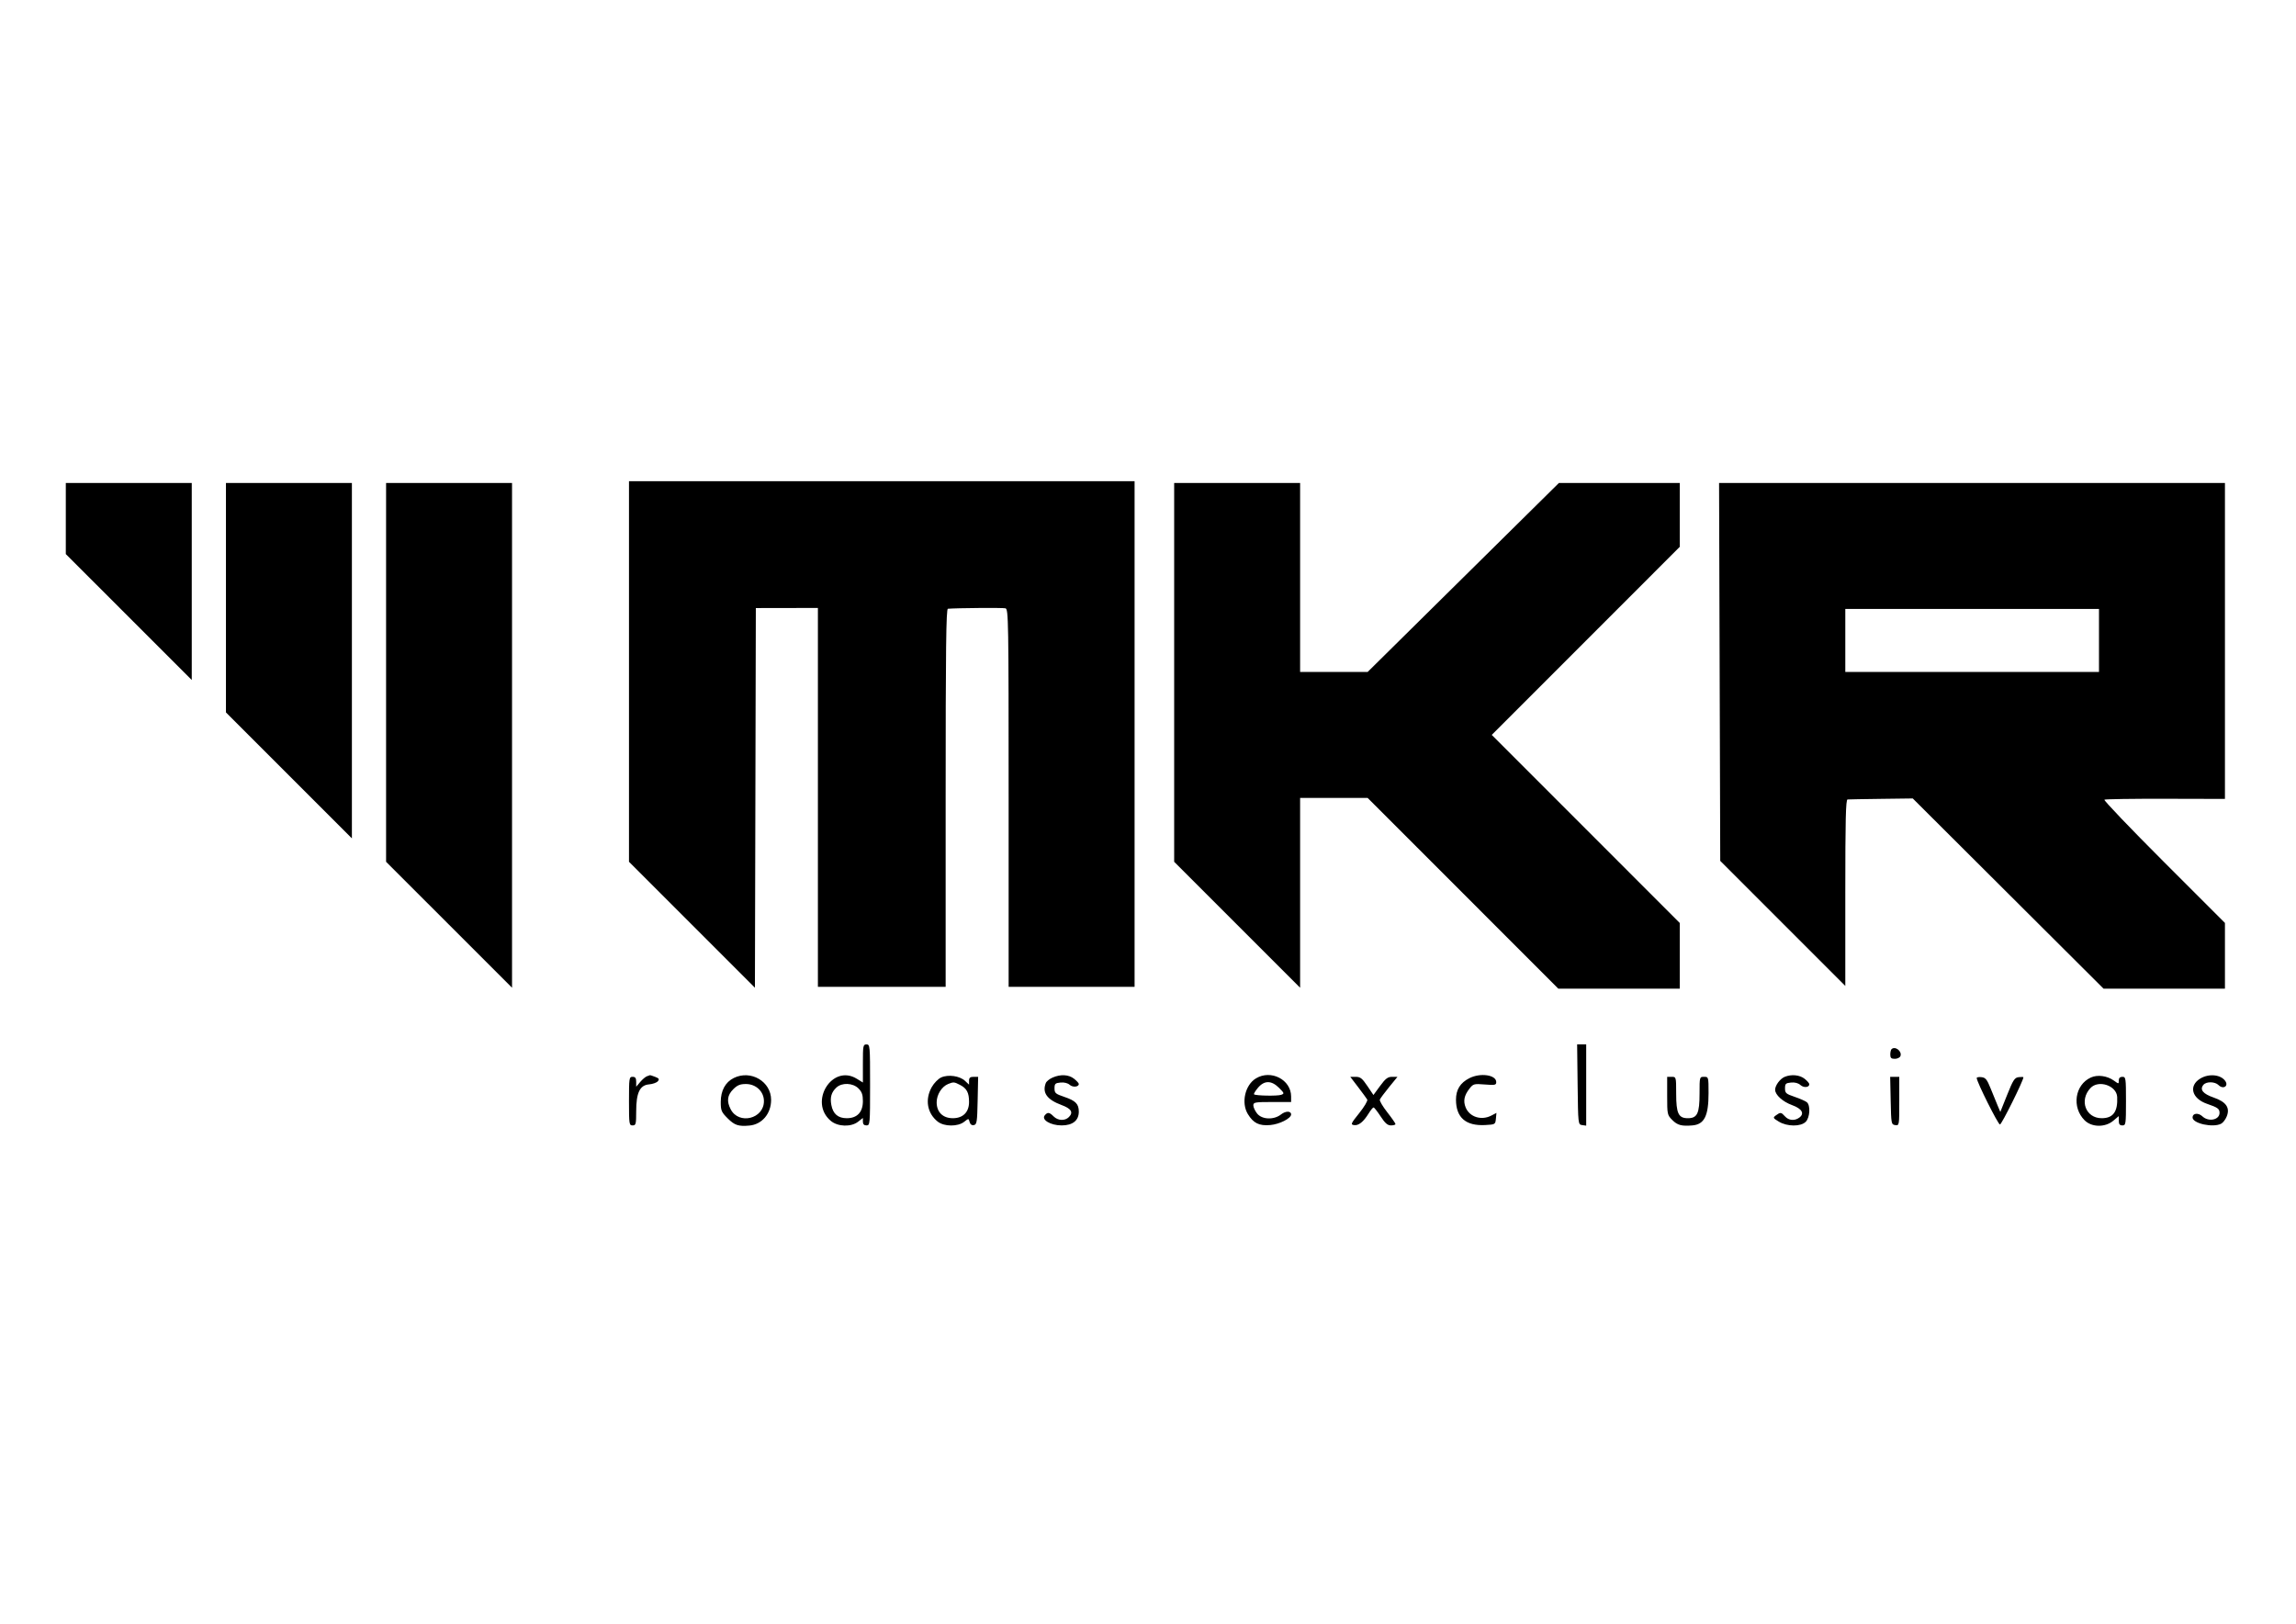
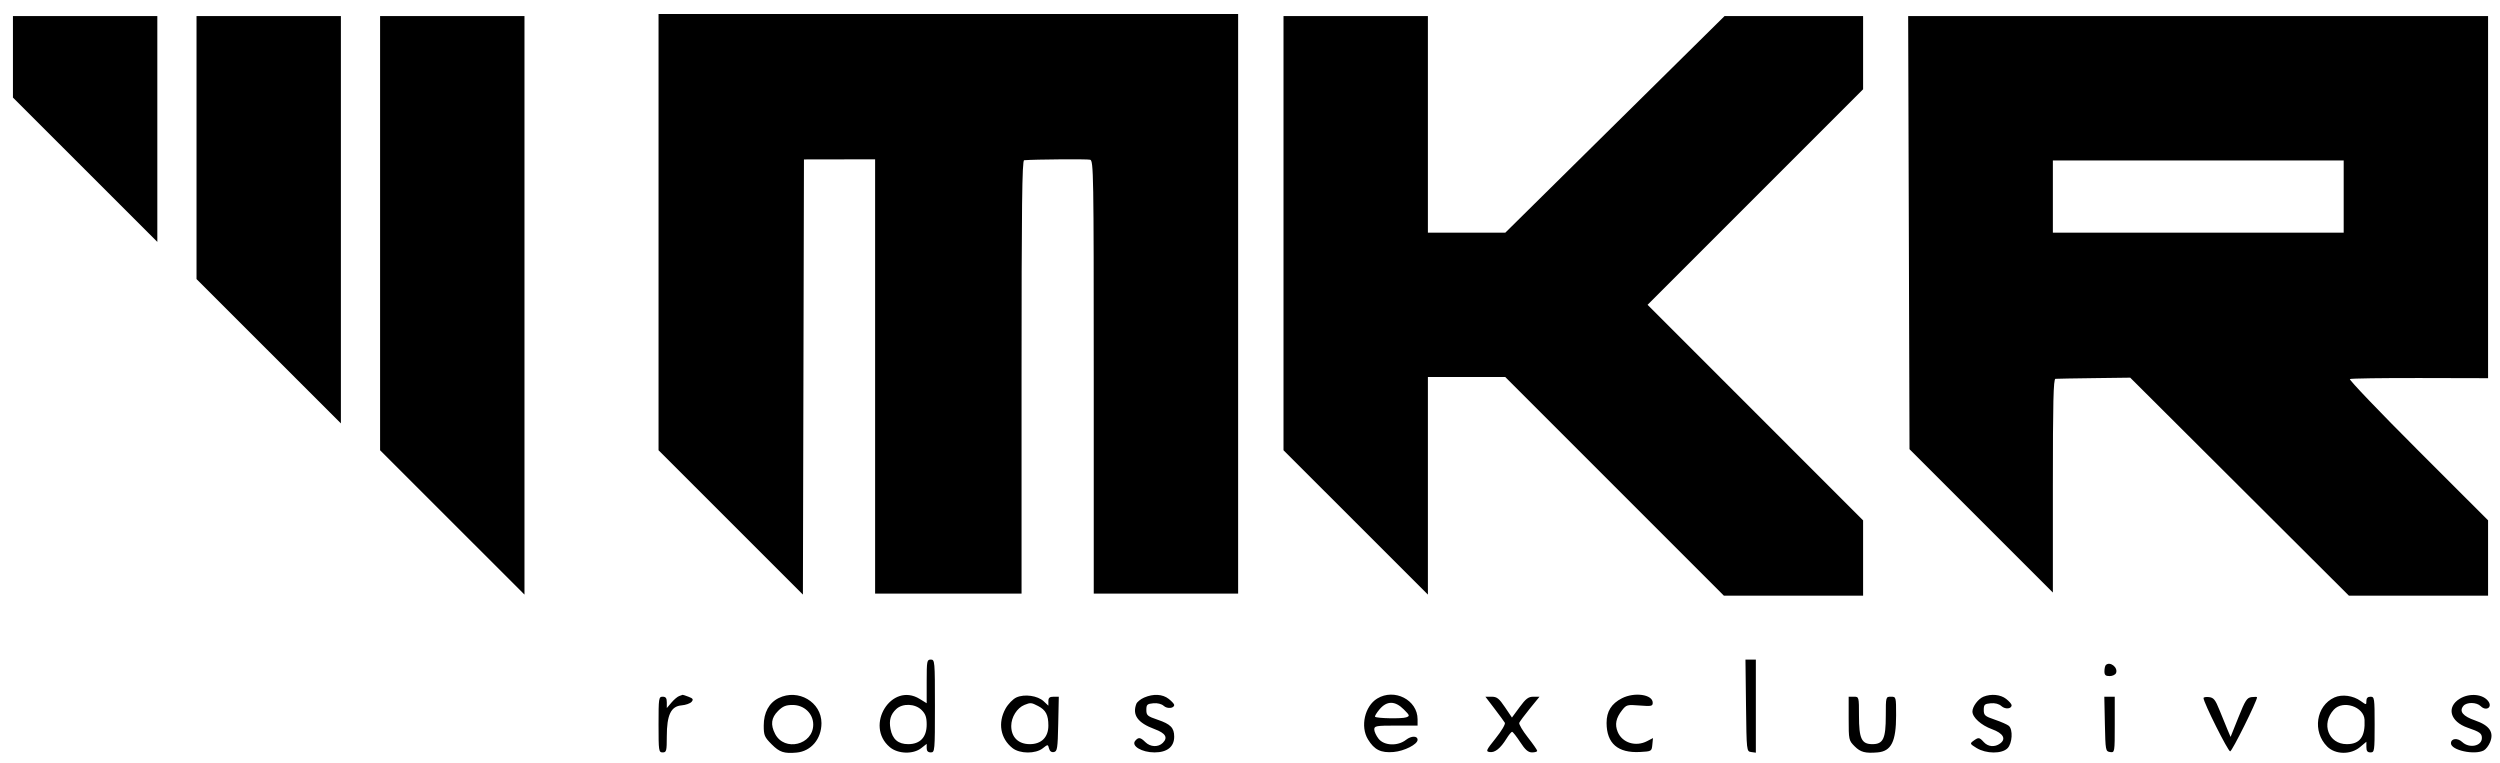
- <svg xmlns="http://www.w3.org/2000/svg" width="1123" zoomAndPan="magnify" viewBox="0 0 842.25 595.5" height="794" preserveAspectRatio="xMidYMid meet" version="1.0">
+ <svg xmlns="http://www.w3.org/2000/svg" viewBox="20 172 800 244" preserveAspectRatio="xMidYMid meet" version="1.0">
  <defs>
    <clipPath id="38a9316343">
      <rect x="0" width="819" y="0" height="259" />
    </clipPath>
  </defs>
  <g transform="matrix(1, 0, 0, 1, 11, 168)">
    <g clip-path="url(#38a9316343)">
      <path fill="#000000" d="M 219.734 78.281 L 219.734 148.082 L 242.832 171.172 L 265.93 194.266 L 266.098 124.641 L 266.266 55.02 L 277.652 55 L 289.035 54.98 L 289.035 193.949 L 335.898 193.949 L 335.898 124.645 C 335.898 69.68 336.07 55.328 336.723 55.273 C 340.133 54.988 356.922 54.859 357.844 55.113 C 358.934 55.414 359 59.293 359 124.691 L 359 193.949 L 405.203 193.949 L 405.203 8.48 L 219.734 8.48 Z M 13.141 22.18 L 13.141 35.219 L 59.344 81.406 L 59.344 9.141 L 13.141 9.141 Z M 71.887 51.223 L 71.887 93.301 L 94.984 116.395 L 118.086 139.488 L 118.086 9.141 L 71.887 9.141 Z M 130.629 78.613 L 130.629 148.082 L 176.832 194.27 L 176.832 9.141 L 130.629 9.141 Z M 419.723 78.613 L 419.723 148.082 L 465.926 194.27 L 465.926 124.645 L 490.684 124.645 L 525.66 159.625 L 560.637 194.609 L 605.191 194.609 L 605.191 170.523 L 570.711 136.035 L 536.223 101.543 L 605.191 32.566 L 605.191 9.141 L 560.859 9.141 L 525.781 43.793 L 490.707 78.445 L 465.926 78.445 L 465.926 9.141 L 419.723 9.141 Z M 619.828 78.441 L 620.043 147.742 L 642.98 170.68 L 665.918 193.613 L 665.918 159.461 C 665.918 132.621 666.094 125.289 666.742 125.223 C 667.195 125.18 672.766 125.078 679.117 125 L 690.668 124.852 L 725.656 159.73 L 760.648 194.609 L 805.184 194.609 L 805.184 170.508 L 782.766 148.098 C 770.434 135.77 760.625 125.512 760.965 125.301 C 761.309 125.09 771.398 124.941 783.387 124.969 L 805.184 125.02 L 805.184 9.141 L 619.613 9.141 Z M 665.918 66.895 L 665.918 78.445 L 758.98 78.445 L 758.98 55.344 L 665.918 55.344 Z M 305.539 222.051 L 305.539 229.035 L 303.312 227.664 C 294.285 222.082 285.547 236.191 293.75 243.098 C 296.352 245.285 301.219 245.43 303.797 243.402 L 305.539 242.035 L 305.539 243.402 C 305.539 244.328 305.961 244.77 306.859 244.77 C 308.137 244.77 308.176 244.328 308.176 229.918 C 308.176 215.508 308.137 215.066 306.859 215.066 C 305.621 215.066 305.539 215.508 305.539 222.051 M 567.723 229.754 C 567.902 244.418 567.902 244.438 569.387 244.652 L 570.871 244.859 L 570.871 215.066 L 567.547 215.066 Z M 682.859 216.828 C 682.617 217.07 682.418 217.961 682.418 218.809 C 682.418 220.016 682.777 220.348 684.086 220.348 C 685.008 220.348 685.93 219.898 686.141 219.352 C 686.828 217.566 684.164 215.523 682.859 216.828 M 226.332 226.738 C 225.789 226.926 224.676 227.867 223.863 228.828 L 222.379 230.578 L 222.375 228.766 C 222.375 227.391 222.051 226.949 221.055 226.949 C 219.797 226.949 219.734 227.391 219.734 235.859 C 219.734 244.328 219.797 244.77 221.055 244.77 C 222.258 244.77 222.371 244.328 222.375 239.652 C 222.375 232.785 223.703 230 227.109 229.719 C 228.441 229.605 229.887 229.09 230.316 228.574 C 230.949 227.809 230.762 227.504 229.332 226.961 C 228.363 226.59 227.512 226.312 227.445 226.34 C 227.379 226.371 226.879 226.547 226.332 226.738 M 258.184 227.375 C 255.086 228.902 253.395 232.012 253.395 236.18 C 253.395 239.324 253.633 239.883 255.957 242.207 C 258.465 244.715 259.914 245.191 263.906 244.828 C 268.535 244.406 271.867 240.469 271.871 235.414 C 271.879 228.664 264.438 224.293 258.184 227.375 M 334.25 227.18 C 333.16 227.672 331.602 229.273 330.785 230.738 C 328.238 235.297 329.125 240.34 333.004 243.391 C 335.359 245.242 340.355 245.277 342.668 243.461 C 344.332 242.152 344.332 242.152 344.688 243.516 C 344.918 244.398 345.473 244.801 346.246 244.652 C 347.328 244.445 347.469 243.527 347.633 235.688 L 347.816 226.949 L 346.148 226.949 C 344.875 226.949 344.48 227.289 344.48 228.383 L 344.48 229.82 L 342.988 228.418 C 341.059 226.605 336.828 226.008 334.25 227.18 M 375.105 227.23 C 373.98 227.723 372.867 228.625 372.629 229.238 C 371.262 232.805 373.082 235.324 378.465 237.316 C 381.992 238.621 382.816 240 381.098 241.719 C 379.637 243.18 377.098 243.066 375.5 241.469 C 373.941 239.91 373.289 239.828 372.258 241.07 C 370.91 242.695 374.387 244.77 378.445 244.77 C 382.492 244.77 384.742 242.973 384.742 239.738 C 384.742 236.902 383.578 235.711 379.461 234.32 C 376.176 233.211 375.832 232.91 375.832 231.176 C 375.832 229.484 376.09 229.234 378.039 229.047 C 379.391 228.918 380.695 229.246 381.406 229.887 C 382.527 230.902 384.742 230.688 384.742 229.566 C 384.742 229.27 383.957 228.41 383.004 227.656 C 381.016 226.094 378.078 225.938 375.105 227.23 M 449.703 227.535 C 445.711 229.969 444.242 236.484 446.754 240.609 C 448.793 243.949 450.879 244.977 454.938 244.641 C 458.352 244.355 462.625 242.191 462.625 240.742 C 462.625 239.414 460.613 239.418 458.926 240.746 C 456.281 242.828 451.91 242.652 450.133 240.391 C 449.379 239.434 448.766 238.098 448.766 237.422 C 448.766 236.297 449.371 236.188 455.695 236.188 L 462.625 236.188 L 462.625 234.176 C 462.625 227.984 455.211 224.172 449.703 227.535 M 528.016 227.445 C 524.645 229.164 523.094 231.664 523.105 235.363 C 523.129 241.902 526.711 245.008 533.797 244.637 C 537.484 244.441 537.543 244.406 537.746 242.312 L 537.949 240.184 L 536.094 241.152 C 532.438 243.062 528.117 241.715 526.668 238.215 C 525.684 235.836 526.098 233.766 528.066 231.266 C 529.441 229.52 529.727 229.441 533.691 229.762 C 537.438 230.062 537.871 229.969 537.871 228.875 C 537.871 226.227 532.059 225.383 528.016 227.445 M 643.711 226.945 C 642.02 227.625 640.176 230.098 640.176 231.68 C 640.176 233.566 642.953 236.078 646.441 237.344 C 650.039 238.648 651.055 240.441 649.031 241.922 C 647.316 243.176 645.18 242.988 643.805 241.469 C 642.387 239.902 642.129 239.871 640.492 241.066 C 639.305 241.938 639.355 242.051 641.523 243.375 C 644.582 245.238 649.57 245.277 651.395 243.449 C 652.949 241.898 653.207 237.418 651.809 236.258 C 651.309 235.844 649.305 234.961 647.355 234.297 C 644.152 233.211 643.805 232.906 643.805 231.176 C 643.805 229.484 644.066 229.234 646.012 229.047 C 647.406 228.914 648.672 229.246 649.453 229.953 C 650.676 231.059 652.715 230.875 652.715 229.656 C 652.715 229.309 651.934 228.41 650.977 227.656 C 649.18 226.242 646.18 225.949 643.711 226.945 M 756.012 227.191 C 750.121 229.859 748.91 238.102 753.703 242.895 C 756.309 245.496 761.223 245.574 764.211 243.062 L 766.242 241.352 L 766.242 243.062 C 766.242 244.328 766.582 244.77 767.562 244.77 C 768.816 244.77 768.883 244.328 768.883 235.859 C 768.883 227.391 768.816 226.949 767.562 226.949 C 766.676 226.949 766.242 227.391 766.242 228.289 C 766.242 229.625 766.238 229.625 764.426 228.324 C 761.98 226.566 758.445 226.09 756.012 227.191 M 796.125 227.59 C 791.754 230.258 793.02 234.934 798.637 236.859 C 802.531 238.191 803.203 238.68 803.203 240.164 C 803.203 242.762 799.184 243.582 796.914 241.449 C 795.402 240.031 793.305 240.266 793.305 241.852 C 793.305 244.074 800.863 245.715 803.816 244.133 C 804.469 243.785 805.367 242.621 805.812 241.543 C 807.145 238.328 805.652 236.137 801.051 234.551 C 797.102 233.191 795.844 231.629 797.289 229.887 C 798.348 228.613 801.527 228.668 802.844 229.984 C 804.496 231.633 806.594 230.414 805.34 228.531 C 803.719 226.105 799.301 225.656 796.125 227.59 M 487.223 230.742 C 488.812 232.832 490.312 234.875 490.555 235.289 C 490.793 235.703 489.48 237.93 487.629 240.238 C 484.523 244.117 484.375 244.457 485.711 244.656 C 487.371 244.906 489.148 243.488 491.082 240.359 C 491.824 239.152 492.633 238.176 492.875 238.18 C 493.121 238.188 494.285 239.672 495.469 241.48 C 497.094 243.973 498.016 244.77 499.262 244.77 C 500.168 244.77 500.906 244.547 500.906 244.273 C 500.906 244 499.547 242.047 497.887 239.934 C 496.227 237.816 495 235.734 495.164 235.309 C 495.328 234.883 496.852 232.828 498.551 230.742 L 501.641 226.949 L 499.68 226.949 C 498.09 226.949 497.258 227.574 495.273 230.285 L 492.824 233.617 L 490.578 230.285 C 488.707 227.504 488 226.949 486.332 226.949 L 484.328 226.949 Z M 600.574 233.93 C 600.574 240.766 600.613 240.949 602.504 242.84 C 604.359 244.695 605.91 245.105 609.812 244.773 C 614.199 244.402 615.754 241.309 615.754 232.953 C 615.754 226.988 615.742 226.949 614.105 226.949 C 612.461 226.949 612.453 226.98 612.453 233.07 C 612.453 240.379 611.625 242.129 608.164 242.129 C 604.703 242.129 603.875 240.379 603.875 233.07 C 603.875 226.98 603.863 226.949 602.223 226.949 L 600.574 226.949 Z M 682.562 235.695 C 682.742 244.195 682.789 244.445 684.23 244.652 C 685.711 244.859 685.719 244.816 685.719 235.906 L 685.719 226.949 L 682.379 226.949 Z M 714.125 227.398 C 714.195 228.914 721.965 244.438 722.652 244.438 C 723.262 244.438 731.258 228.344 731.258 227.117 C 731.258 226.977 730.484 226.957 729.531 227.07 C 728.02 227.254 727.496 228.059 725.297 233.551 L 722.785 239.82 L 721.805 237.508 C 721.266 236.238 720.113 233.418 719.242 231.238 C 717.91 227.914 717.371 227.246 715.879 227.07 C 714.898 226.957 714.109 227.105 714.125 227.398 M 336.816 229.574 C 334.453 230.531 332.598 233.492 332.598 236.309 C 332.598 239.898 334.875 242.129 338.539 242.129 C 342.262 242.129 344.48 239.906 344.48 236.176 C 344.48 232.777 343.648 231.195 341.191 229.926 C 339.027 228.805 338.77 228.785 336.816 229.574 M 450.445 230.992 C 449.492 232.125 448.852 233.195 449.02 233.363 C 449.551 233.895 457.609 234.047 458.977 233.551 C 460.195 233.113 460.148 232.949 458.203 231.004 C 455.41 228.211 452.789 228.207 450.445 230.992 M 257.965 231.52 C 255.793 233.688 255.512 235.906 257.031 238.844 C 260.023 244.629 269.234 242.379 269.234 235.859 C 269.234 232.348 266.332 229.59 262.637 229.59 C 260.484 229.59 259.477 230.004 257.965 231.52 M 295.812 230.887 C 293.98 232.594 293.438 234.473 293.961 237.273 C 294.578 240.551 296.414 242.129 299.625 242.129 C 303.445 242.129 305.539 239.91 305.539 235.859 C 305.539 233.523 305.168 232.457 303.918 231.211 C 301.855 229.148 297.852 228.988 295.812 230.887 M 755.844 231.074 C 751.645 235.574 754.098 242.129 759.98 242.129 C 764.176 242.129 765.914 239.742 765.656 234.344 C 765.453 230.148 758.785 227.926 755.844 231.074 " fill-opacity="1" fill-rule="evenodd" />
    </g>
  </g>
</svg>
